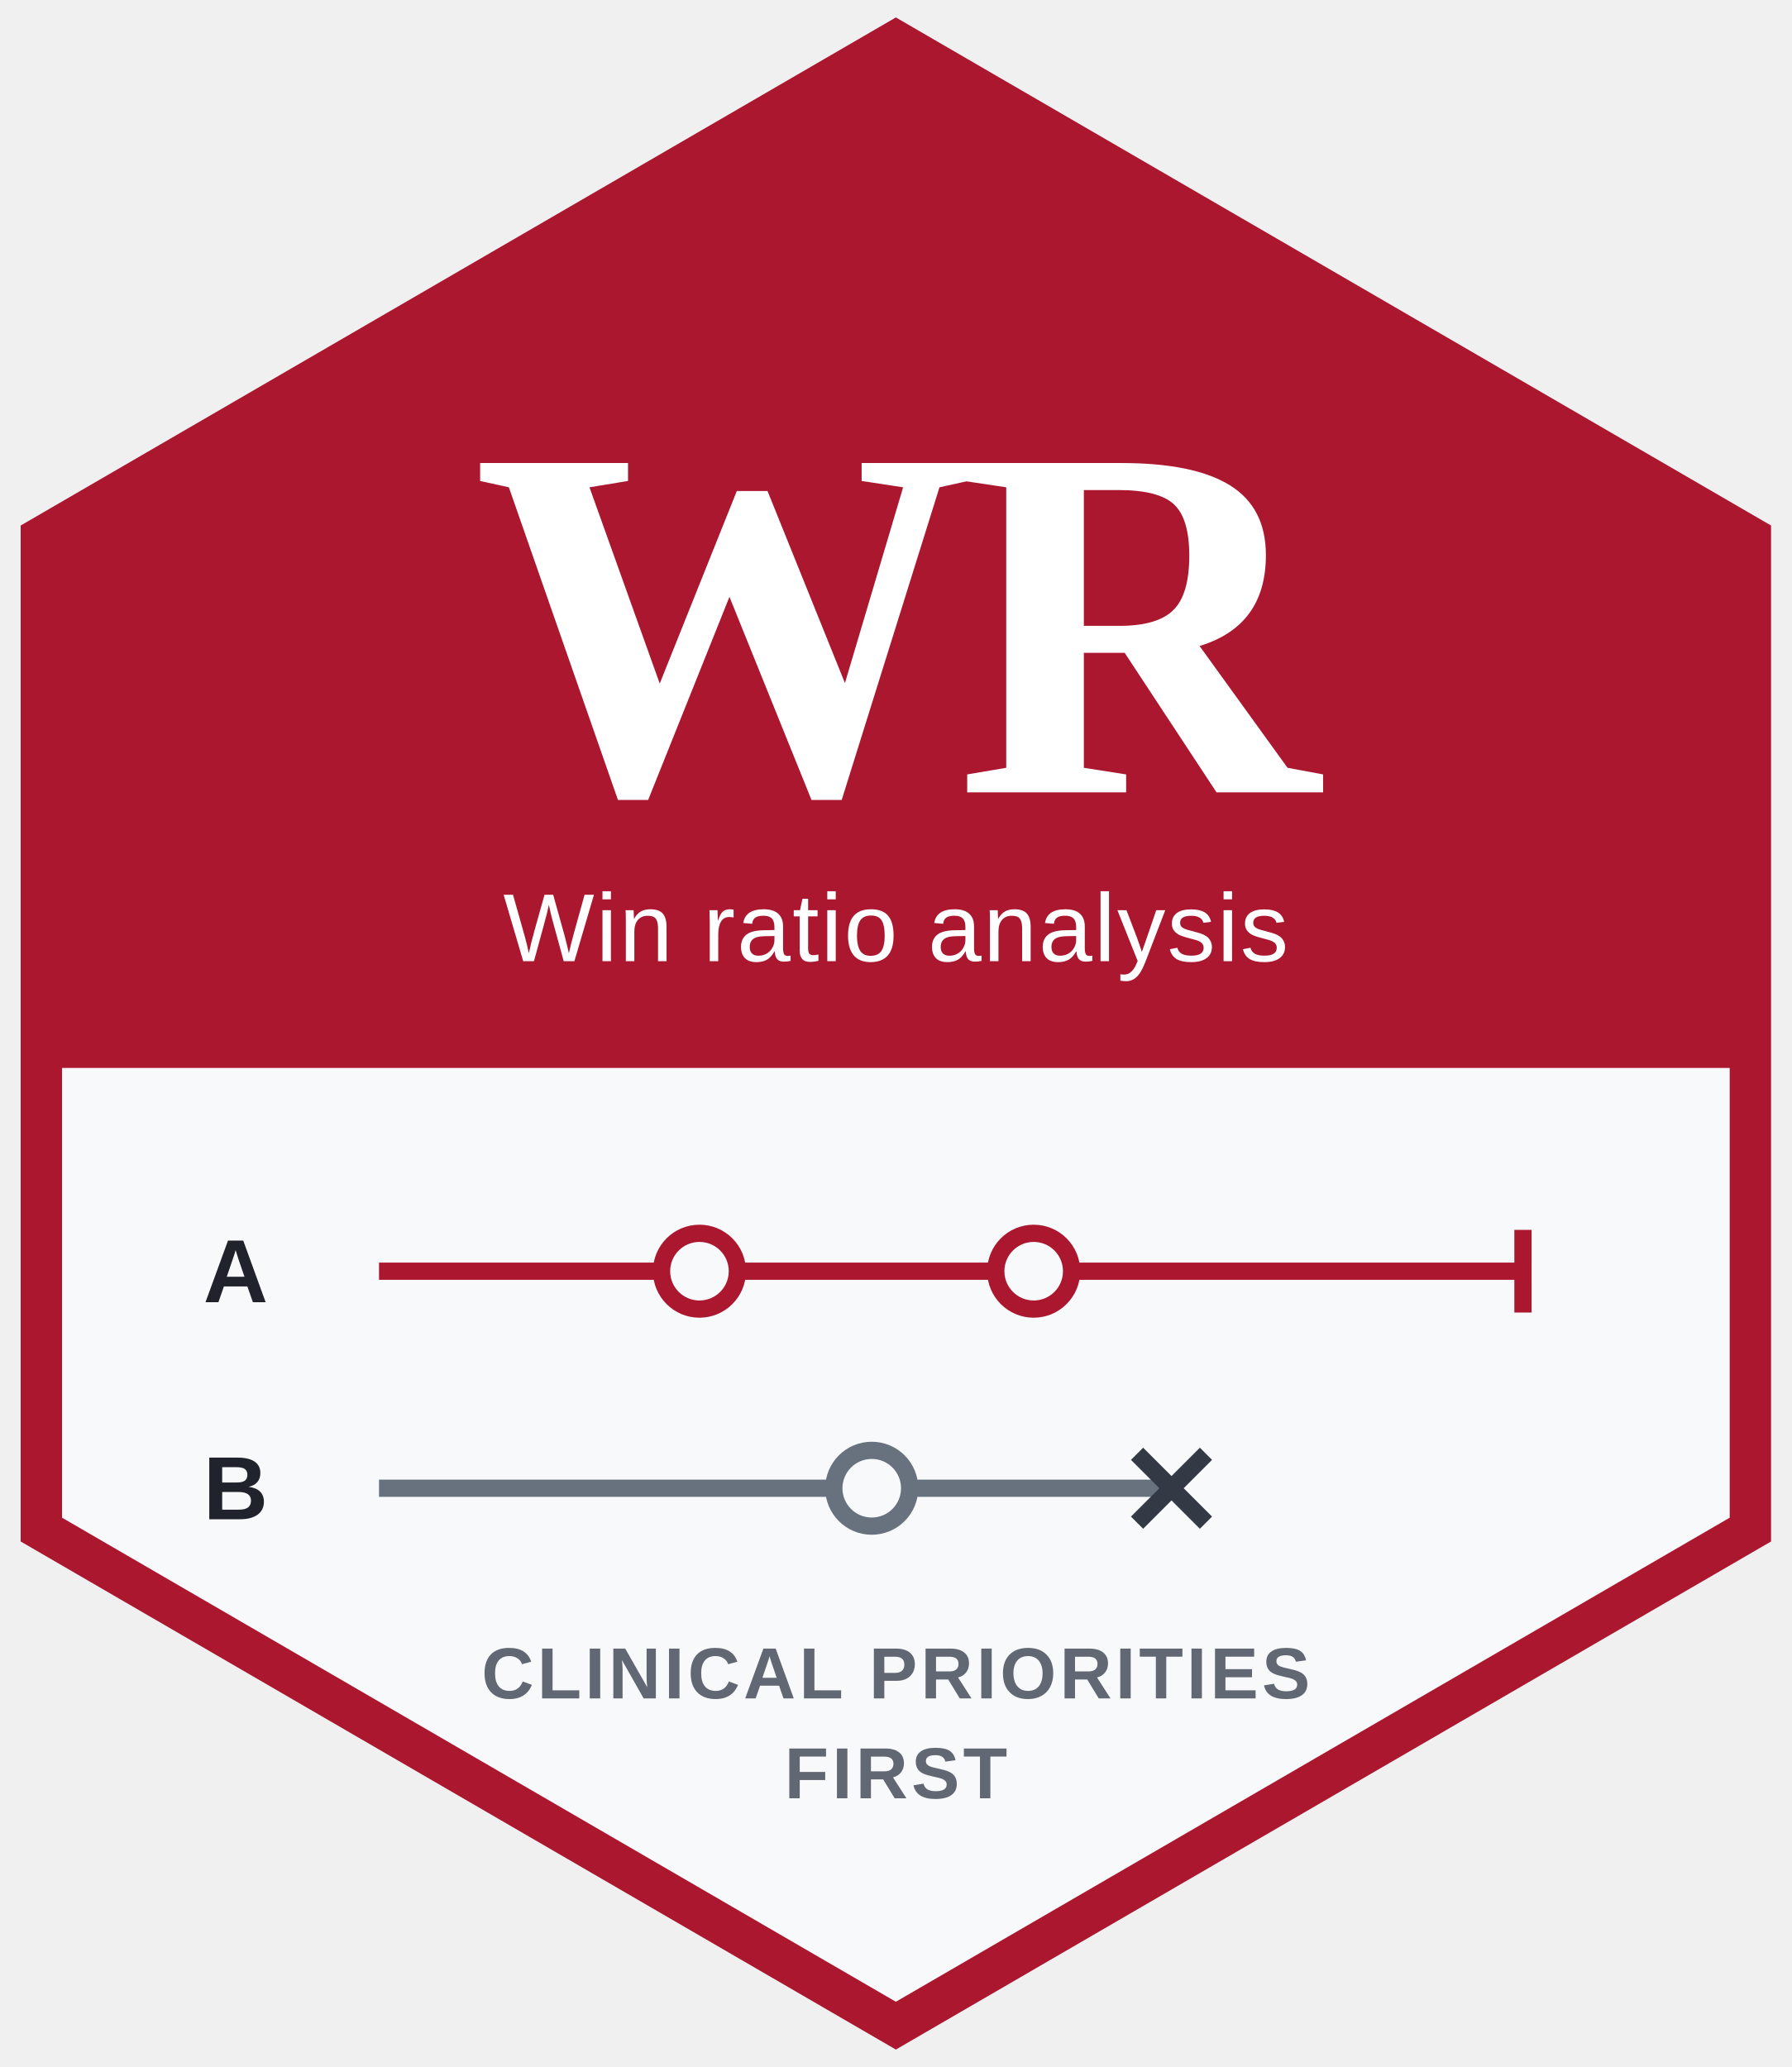
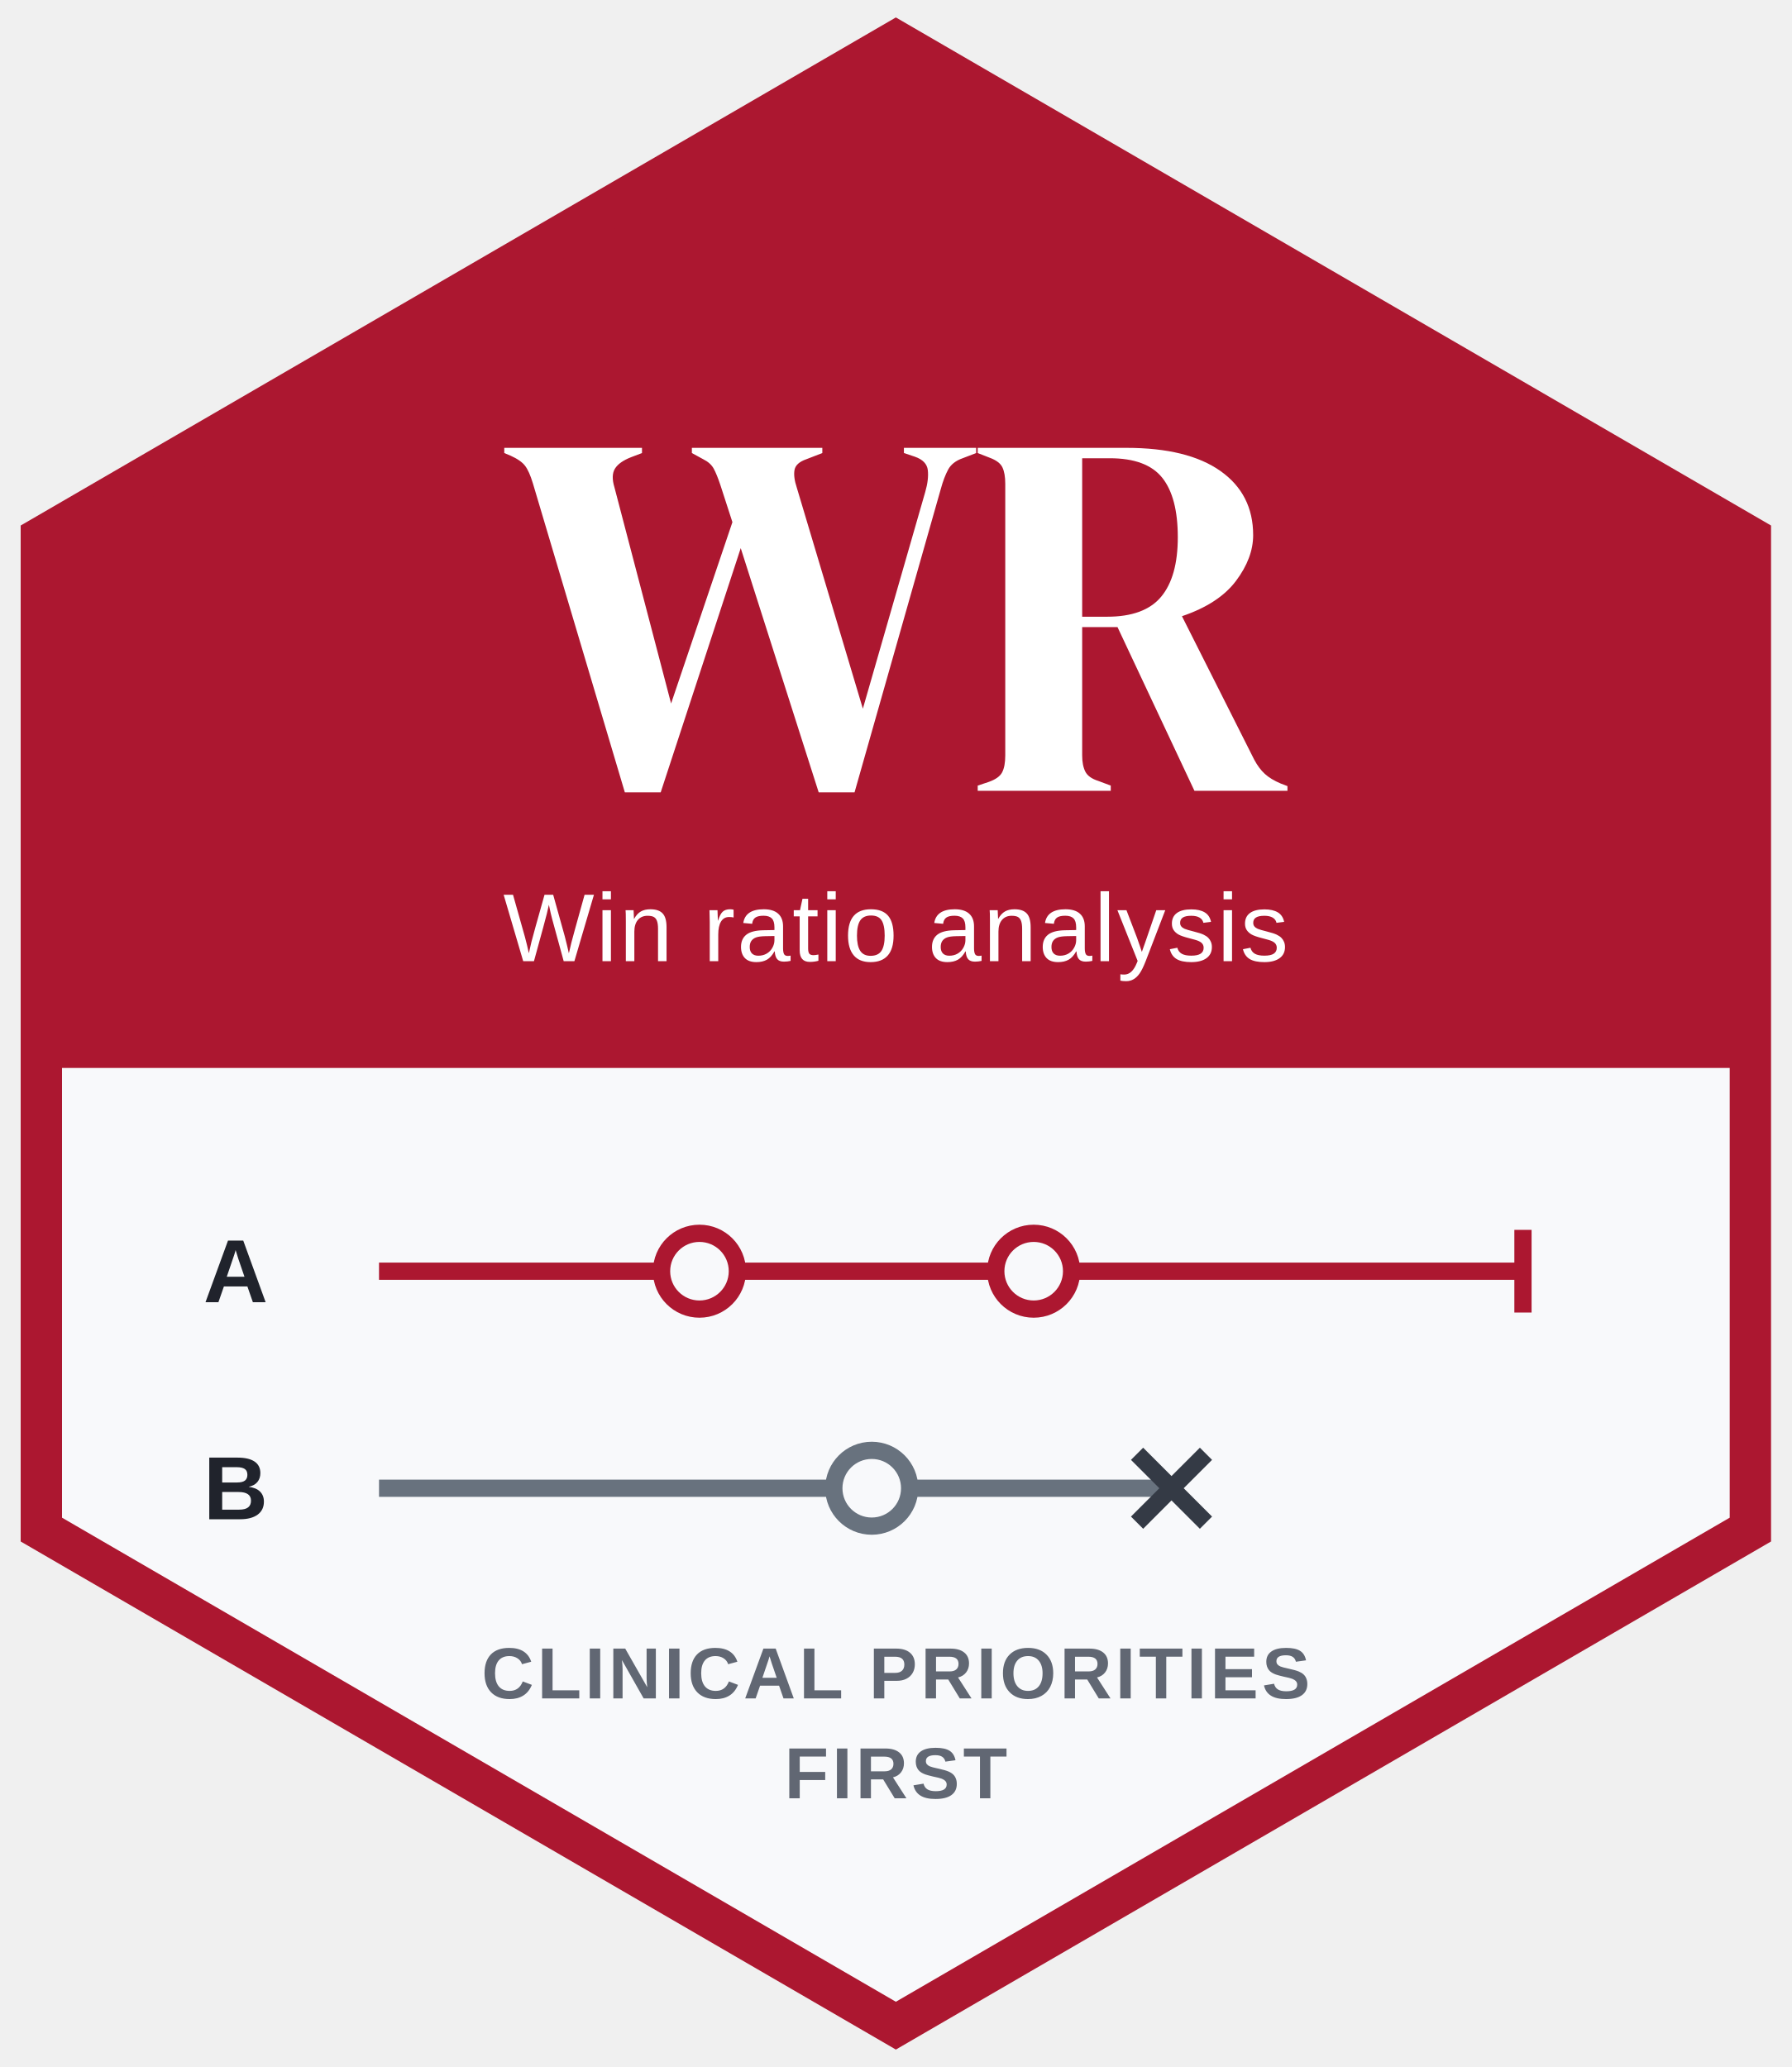
<svg xmlns="http://www.w3.org/2000/svg" viewBox="0 0 520 600" role="img" aria-labelledby="title desc">
  <path d="M260 12 508 156v288L260 588 12 444V156Z" fill="#f8f9fb" />
  <path d="M260 12 508 156V310H12V156Z" fill="#ac1730" />
-   <text x="260" y="230" text-anchor="middle" fill="#fff" font-family="Georgia,'Times New Roman',serif" font-size="146" font-weight="700" letter-spacing="-6">WR</text>
+   <g fill="#fff" transform="translate(145.7466 229.5475) scale(0.1508296 -0.1508296)">
+     <path transform="translate(0 0)" d="M236 -3 59 592Q52 615 44.0 625.5Q36 636 16 645L4 650V660H269V650L248 642Q225 633 217.0 620.0Q209 607 216 584L325 168L443 517L420 588Q413 609 407.0 620.0Q401 631 387 638L365 650V660H616V650L585 638Q565 631 562.5 617.5Q560 604 567 583L694 158L814 575Q821 599 819.0 617.0Q817 635 794 643L773 650V660H912V650L886 640Q866 633 858.0 618.0Q850 603 844 581L678 -3H609L459 467L305 -3Z" />
+     <path transform="translate(893.0 0)" d="M22 0V10L43 17Q63 24 69.0 35.5Q75 47 75 68V591Q75 611 69.5 622.5Q64 634 45 641L22 650V660H308Q426 660 489.0 615.5Q552 571 552 492Q552 448 519.0 404.0Q486 360 415 336L554 60Q563 43 574.5 32.5Q586 22 605 14L618 9V0H439L291 315H223V68Q223 49 229.0 37.0Q235 25 254 19L278 10V0ZM223 335H271Q343 335 375.0 373.5Q407 412 407 488Q407 565 377.0 602.5Q347 640 276 640H223Z" />
+   </g>
  <text x="260" y="279" text-anchor="middle" fill="#fff" font-family="Arial,Helvetica,sans-serif" font-size="28" letter-spacing=".5">Win ratio analysis</text>
  <g fill="#20232c" font-family="Arial,Helvetica,sans-serif" font-size="26" font-weight="600">
    <text x="59" y="378">A</text>
    <text x="59" y="441">B</text>
  </g>
  <path d="M110 369H442" fill="none" stroke="#ac1730" stroke-width="5" />
  <path d="M110 432H340" fill="none" stroke="#68727e" stroke-width="5" />
  <g fill="#f8f9fb" stroke="#ac1730" stroke-width="5">
    <circle cx="203" cy="369" r="11" />
    <circle cx="300" cy="369" r="11" />
  </g>
  <circle cx="253" cy="432" r="11" fill="#f8f9fb" stroke="#68727e" stroke-width="5" />
  <path d="M442 357v24" stroke="#ac1730" stroke-width="5" />
  <path d="M330 422l20 20m0-20-20 20" stroke="#343a45" stroke-width="5" />
  <g text-anchor="middle" fill="#616773" font-family="Arial,Helvetica,sans-serif" font-size="21" font-weight="600" letter-spacing="1">
    <text x="260" y="493">CLINICAL PRIORITIES</text>
    <text x="260" y="522">FIRST</text>
  </g>
  <path d="M260 12 508 156v288L260 588 12 444V156Z" fill="none" stroke="#ac1730" stroke-width="12" />
</svg>
